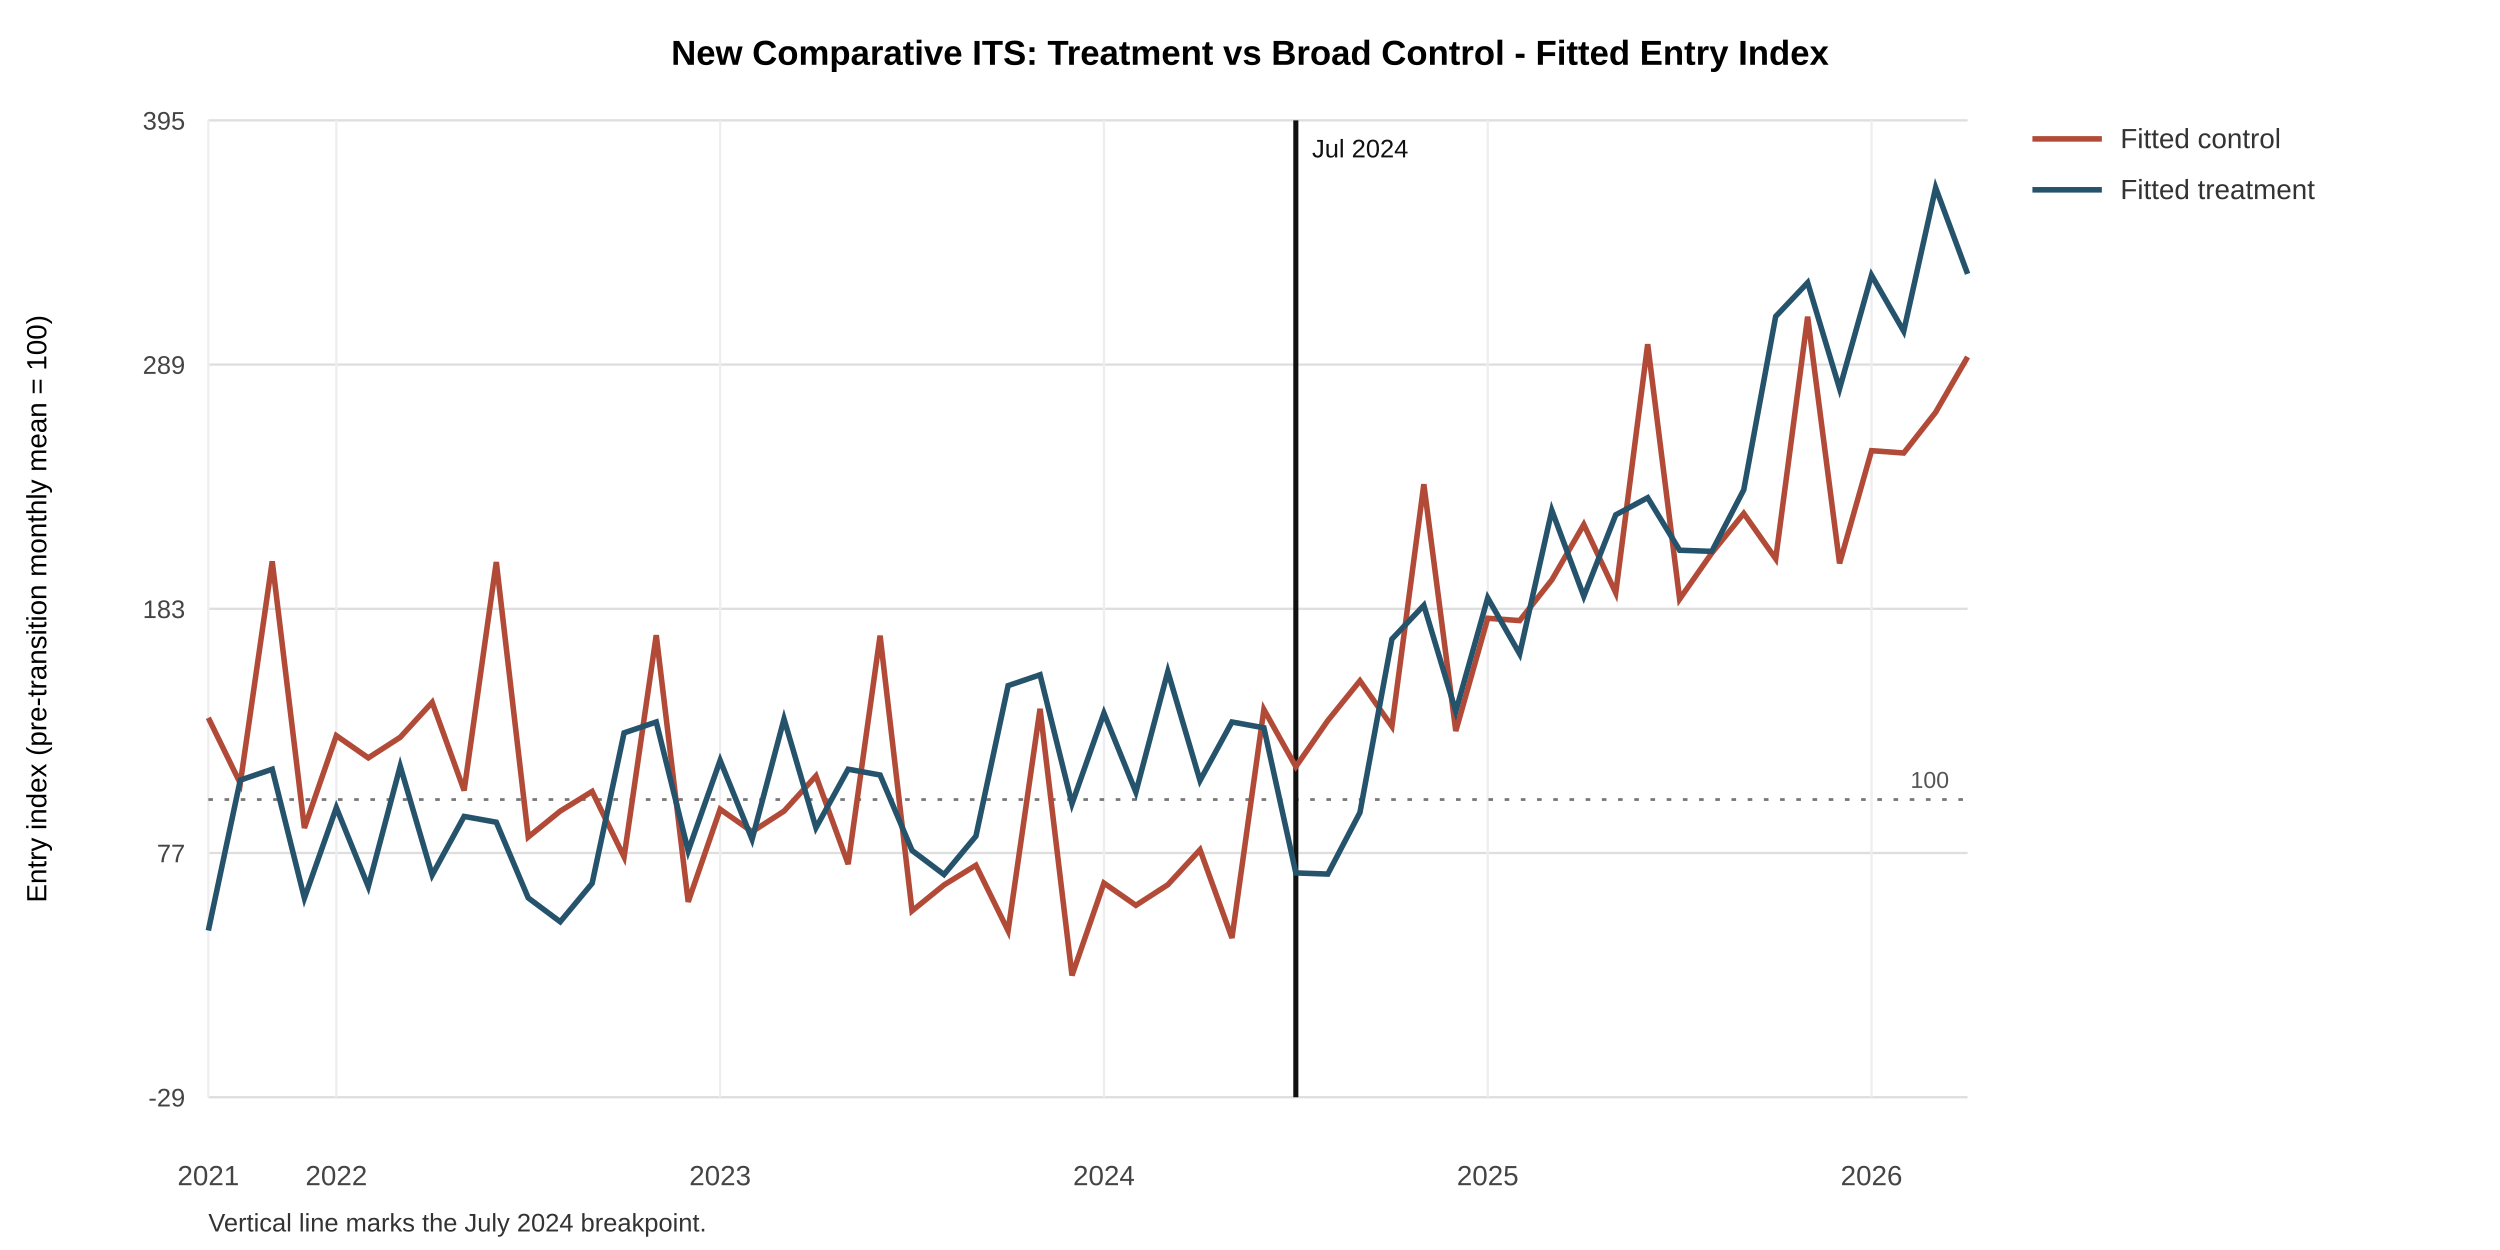
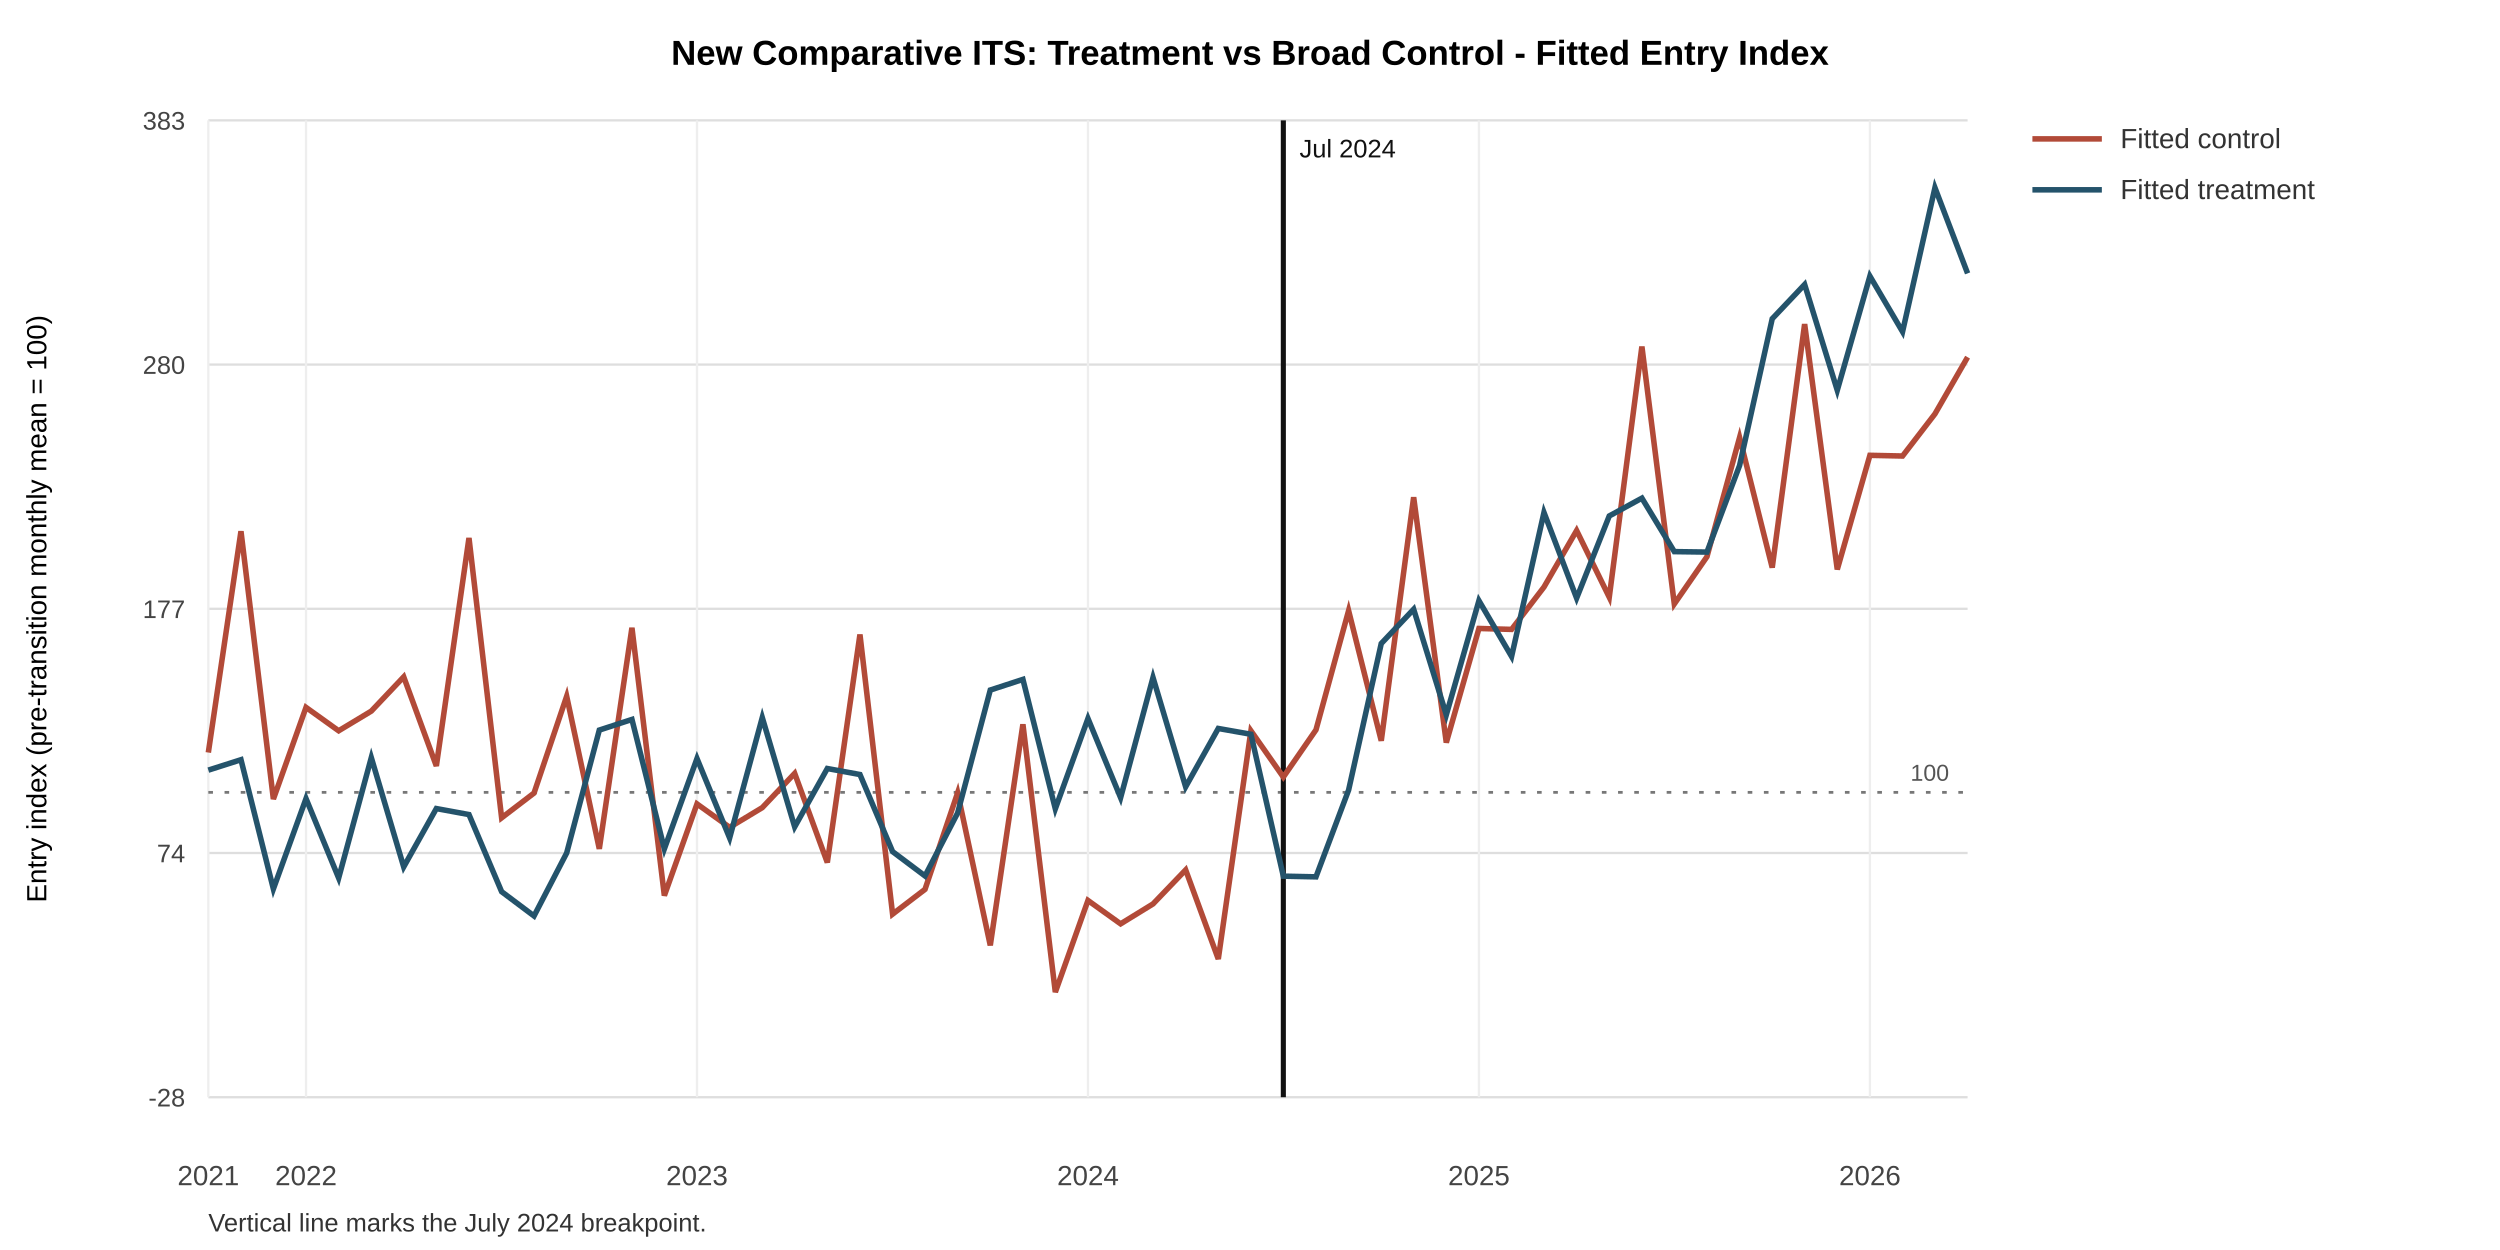
<svg xmlns="http://www.w3.org/2000/svg" width="1080" height="540" viewBox="0 0 1080 540">
  <rect width="100%" height="100%" fill="#ffffff" />
  <text x="540.0" y="28" text-anchor="middle" font-family="Arial, sans-serif" font-size="15" font-weight="700">New Comparative ITS: Treatment vs Broad Control - Fitted Entry Index</text>
  <line x1="90" y1="474.0" x2="850" y2="474.0" stroke="#dedede" />
-   <text x="80" y="478.0" text-anchor="end" font-family="Arial, sans-serif" font-size="11" fill="#444">-29</text>
+   <text x="80" y="478.0" text-anchor="end" font-family="Arial, sans-serif" font-size="11" fill="#444">-28</text>
  <line x1="90" y1="368.5" x2="850" y2="368.5" stroke="#dedede" />
-   <text x="80" y="372.5" text-anchor="end" font-family="Arial, sans-serif" font-size="11" fill="#444">77</text>
+   <text x="80" y="372.5" text-anchor="end" font-family="Arial, sans-serif" font-size="11" fill="#444">74</text>
  <line x1="90" y1="263.0" x2="850" y2="263.0" stroke="#dedede" />
-   <text x="80" y="267.0" text-anchor="end" font-family="Arial, sans-serif" font-size="11" fill="#444">183</text>
+   <text x="80" y="267.0" text-anchor="end" font-family="Arial, sans-serif" font-size="11" fill="#444">177</text>
  <line x1="90" y1="157.5" x2="850" y2="157.5" stroke="#dedede" />
-   <text x="80" y="161.5" text-anchor="end" font-family="Arial, sans-serif" font-size="11" fill="#444">289</text>
+   <text x="80" y="161.5" text-anchor="end" font-family="Arial, sans-serif" font-size="11" fill="#444">280</text>
  <line x1="90" y1="52.0" x2="850" y2="52.0" stroke="#dedede" />
-   <text x="80" y="56.0" text-anchor="end" font-family="Arial, sans-serif" font-size="11" fill="#444">395</text>
+   <text x="80" y="56.0" text-anchor="end" font-family="Arial, sans-serif" font-size="11" fill="#444">383</text>
  <line x1="90.0" y1="52" x2="90.0" y2="474" stroke="#eeeeee" />
  <text x="90.0" y="512" text-anchor="middle" font-family="Arial, sans-serif" font-size="12" fill="#444">2021</text>
-   <line x1="145.3" y1="52" x2="145.3" y2="474" stroke="#eeeeee" />
-   <text x="145.3" y="512" text-anchor="middle" font-family="Arial, sans-serif" font-size="12" fill="#444">2022</text>
-   <line x1="311.1" y1="52" x2="311.1" y2="474" stroke="#eeeeee" />
-   <text x="311.1" y="512" text-anchor="middle" font-family="Arial, sans-serif" font-size="12" fill="#444">2023</text>
-   <line x1="476.9" y1="52" x2="476.9" y2="474" stroke="#eeeeee" />
-   <text x="476.9" y="512" text-anchor="middle" font-family="Arial, sans-serif" font-size="12" fill="#444">2024</text>
-   <line x1="642.7" y1="52" x2="642.7" y2="474" stroke="#eeeeee" />
-   <text x="642.7" y="512" text-anchor="middle" font-family="Arial, sans-serif" font-size="12" fill="#444">2025</text>
-   <line x1="808.5" y1="52" x2="808.5" y2="474" stroke="#eeeeee" />
-   <text x="808.5" y="512" text-anchor="middle" font-family="Arial, sans-serif" font-size="12" fill="#444">2026</text>
-   <line x1="90" y1="345.4" x2="850" y2="345.4" stroke="#777" stroke-width="1.2" stroke-dasharray="2 5" />
-   <text x="842" y="340.4" text-anchor="end" font-family="Arial, sans-serif" font-size="10" fill="#555">100</text>
-   <line x1="559.8" y1="52" x2="559.8" y2="474" stroke="#111" stroke-width="2.2" />
-   <text x="566.8" y="68" font-family="Arial, sans-serif" font-size="11" fill="#111">Jul 2024</text>
-   <polyline fill="none" stroke="#b24a38" stroke-width="2.4" points="90.0,310.1 103.8,338.4 117.6,242.5 131.5,357.7 145.3,317.8 159.1,327.4 172.9,318.5 186.7,303.4 200.5,341.5 214.4,242.8 228.2,361.6 242.0,350.4 255.8,341.9 269.6,370.2 283.5,274.4 297.3,389.6 311.1,349.6 324.9,359.3 338.7,350.4 352.5,335.2 366.4,373.3 380.2,274.6 394.0,393.5 407.8,382.3 421.6,373.8 435.5,402.1 449.3,306.2 463.1,421.4 476.9,381.5 490.7,391.1 504.5,382.2 518.4,367.1 532.2,405.2 546.0,306.5 559.8,331.2 573.6,311.3 587.5,294.1 601.3,313.8 615.1,209.2 628.9,315.8 642.7,267.1 656.5,268.1 670.4,250.5 684.2,226.6 698.0,256.1 711.8,148.7 725.6,258.8 739.5,238.9 753.3,221.8 767.1,241.4 780.9,136.8 794.7,243.4 808.5,194.7 822.4,195.7 836.2,178.1 850.0,154.2" />
+   <line x1="132.2" y1="52" x2="132.2" y2="474" stroke="#eeeeee" />
+   <text x="132.2" y="512" text-anchor="middle" font-family="Arial, sans-serif" font-size="12" fill="#444">2022</text>
+   <line x1="301.1" y1="52" x2="301.1" y2="474" stroke="#eeeeee" />
+   <text x="301.1" y="512" text-anchor="middle" font-family="Arial, sans-serif" font-size="12" fill="#444">2023</text>
+   <line x1="470.0" y1="52" x2="470.0" y2="474" stroke="#eeeeee" />
+   <text x="470.0" y="512" text-anchor="middle" font-family="Arial, sans-serif" font-size="12" fill="#444">2024</text>
+   <line x1="638.9" y1="52" x2="638.9" y2="474" stroke="#eeeeee" />
+   <text x="638.9" y="512" text-anchor="middle" font-family="Arial, sans-serif" font-size="12" fill="#444">2025</text>
+   <line x1="807.8" y1="52" x2="807.8" y2="474" stroke="#eeeeee" />
+   <text x="807.8" y="512" text-anchor="middle" font-family="Arial, sans-serif" font-size="12" fill="#444">2026</text>
+   <line x1="90" y1="342.3" x2="850" y2="342.3" stroke="#777" stroke-width="1.2" stroke-dasharray="2 5" />
+   <text x="842" y="337.3" text-anchor="end" font-family="Arial, sans-serif" font-size="10" fill="#555">100</text>
+   <line x1="554.4" y1="52" x2="554.4" y2="474" stroke="#111" stroke-width="2.2" />
+   <text x="561.4" y="68" font-family="Arial, sans-serif" font-size="11" fill="#111">Jul 2024</text>
+   <polyline fill="none" stroke="#b24a38" stroke-width="2.4" points="90.0,325.1 104.1,229.5 118.1,345.2 132.2,305.6 146.3,315.7 160.4,307.2 174.4,292.4 188.5,330.9 202.6,232.4 216.7,353.3 230.7,342.6 244.8,300.8 258.9,366.7 273.0,271.2 287.0,386.9 301.1,347.3 315.2,357.4 329.3,348.9 343.3,334.1 357.4,372.6 371.5,274.1 385.6,394.9 399.6,384.2 413.7,342.5 427.8,408.4 441.9,312.9 455.9,428.6 470.0,389.0 484.1,399.1 498.1,390.5 512.2,375.8 526.3,414.3 540.4,315.7 554.4,335.7 568.5,315.3 582.6,263.8 596.7,320.0 610.7,214.8 624.8,320.8 638.9,271.5 653.0,271.9 667.0,253.6 681.1,229.2 695.2,258.0 709.3,149.7 723.3,260.9 737.4,240.5 751.5,189.0 765.6,245.2 779.6,140.0 793.7,246.0 807.8,196.7 821.9,197.0 835.9,178.8 850.0,154.3" />
  <line x1="878" y1="60" x2="908" y2="60" stroke="#b24a38" stroke-width="2.4" />
  <text x="916" y="64" font-family="Arial, sans-serif" font-size="12" fill="#333">Fitted control</text>
-   <polyline fill="none" stroke="#24536b" stroke-width="2.4" points="90.0,402.0 103.8,337.0 117.6,332.3 131.5,388.0 145.3,348.9 159.1,383.0 172.9,331.0 186.7,378.0 200.5,352.7 214.4,355.2 228.2,387.9 242.0,398.2 255.8,381.6 269.6,316.6 283.5,311.9 297.3,367.6 311.1,328.5 324.9,362.6 338.7,310.6 352.5,357.6 366.4,332.3 380.2,334.8 394.0,367.4 407.8,377.8 421.6,361.2 435.5,296.2 449.3,291.5 463.1,347.2 476.9,308.1 490.7,342.2 504.5,290.1 518.4,337.2 532.2,311.9 546.0,314.4 559.8,377.1 573.6,377.6 587.5,351.0 601.3,276.1 615.1,261.5 628.9,307.3 642.7,258.3 656.5,282.5 670.4,220.5 684.2,257.6 698.0,222.4 711.8,215.0 725.6,237.7 739.5,238.2 753.3,211.6 767.1,136.7 780.9,122.1 794.7,167.9 808.5,118.9 822.4,143.1 836.2,81.1 850.0,118.3" />
+   <polyline fill="none" stroke="#24536b" stroke-width="2.4" points="90.0,332.7 104.1,328.2 118.1,384.0 132.2,345.0 146.3,379.3 160.4,327.3 174.4,374.5 188.5,349.3 202.6,351.9 216.7,385.2 230.7,395.7 244.8,368.5 258.9,315.4 273.0,310.8 287.0,366.7 301.1,327.7 315.2,362.0 329.3,310.0 343.3,357.2 357.4,332.0 371.5,334.6 385.6,367.9 399.6,378.4 413.7,351.2 427.8,298.1 441.9,293.5 455.9,349.4 470.0,310.4 484.1,344.6 498.1,292.7 512.2,339.9 526.3,314.7 540.4,317.2 554.4,378.5 568.5,378.8 582.6,341.3 596.7,278.0 610.7,263.2 624.8,308.8 638.9,259.5 653.0,283.6 667.0,221.4 681.1,258.4 695.2,222.9 709.3,215.2 723.3,238.3 737.4,238.5 751.5,201.1 765.6,137.7 779.6,122.9 793.7,168.6 807.8,119.3 821.9,143.3 835.9,81.1 850.0,118.1" />
  <line x1="878" y1="82" x2="908" y2="82" stroke="#24536b" stroke-width="2.4" />
  <text x="916" y="86" font-family="Arial, sans-serif" font-size="12" fill="#333">Fitted treatment</text>
  <text x="20" y="263.0" transform="rotate(-90 20 263.0)" text-anchor="middle" font-family="Arial, sans-serif" font-size="12">Entry index (pre-transition monthly mean = 100)</text>
  <text x="90" y="532" font-family="Arial, sans-serif" font-size="11" fill="#333">Vertical line marks the July 2024 breakpoint.</text>
</svg>
